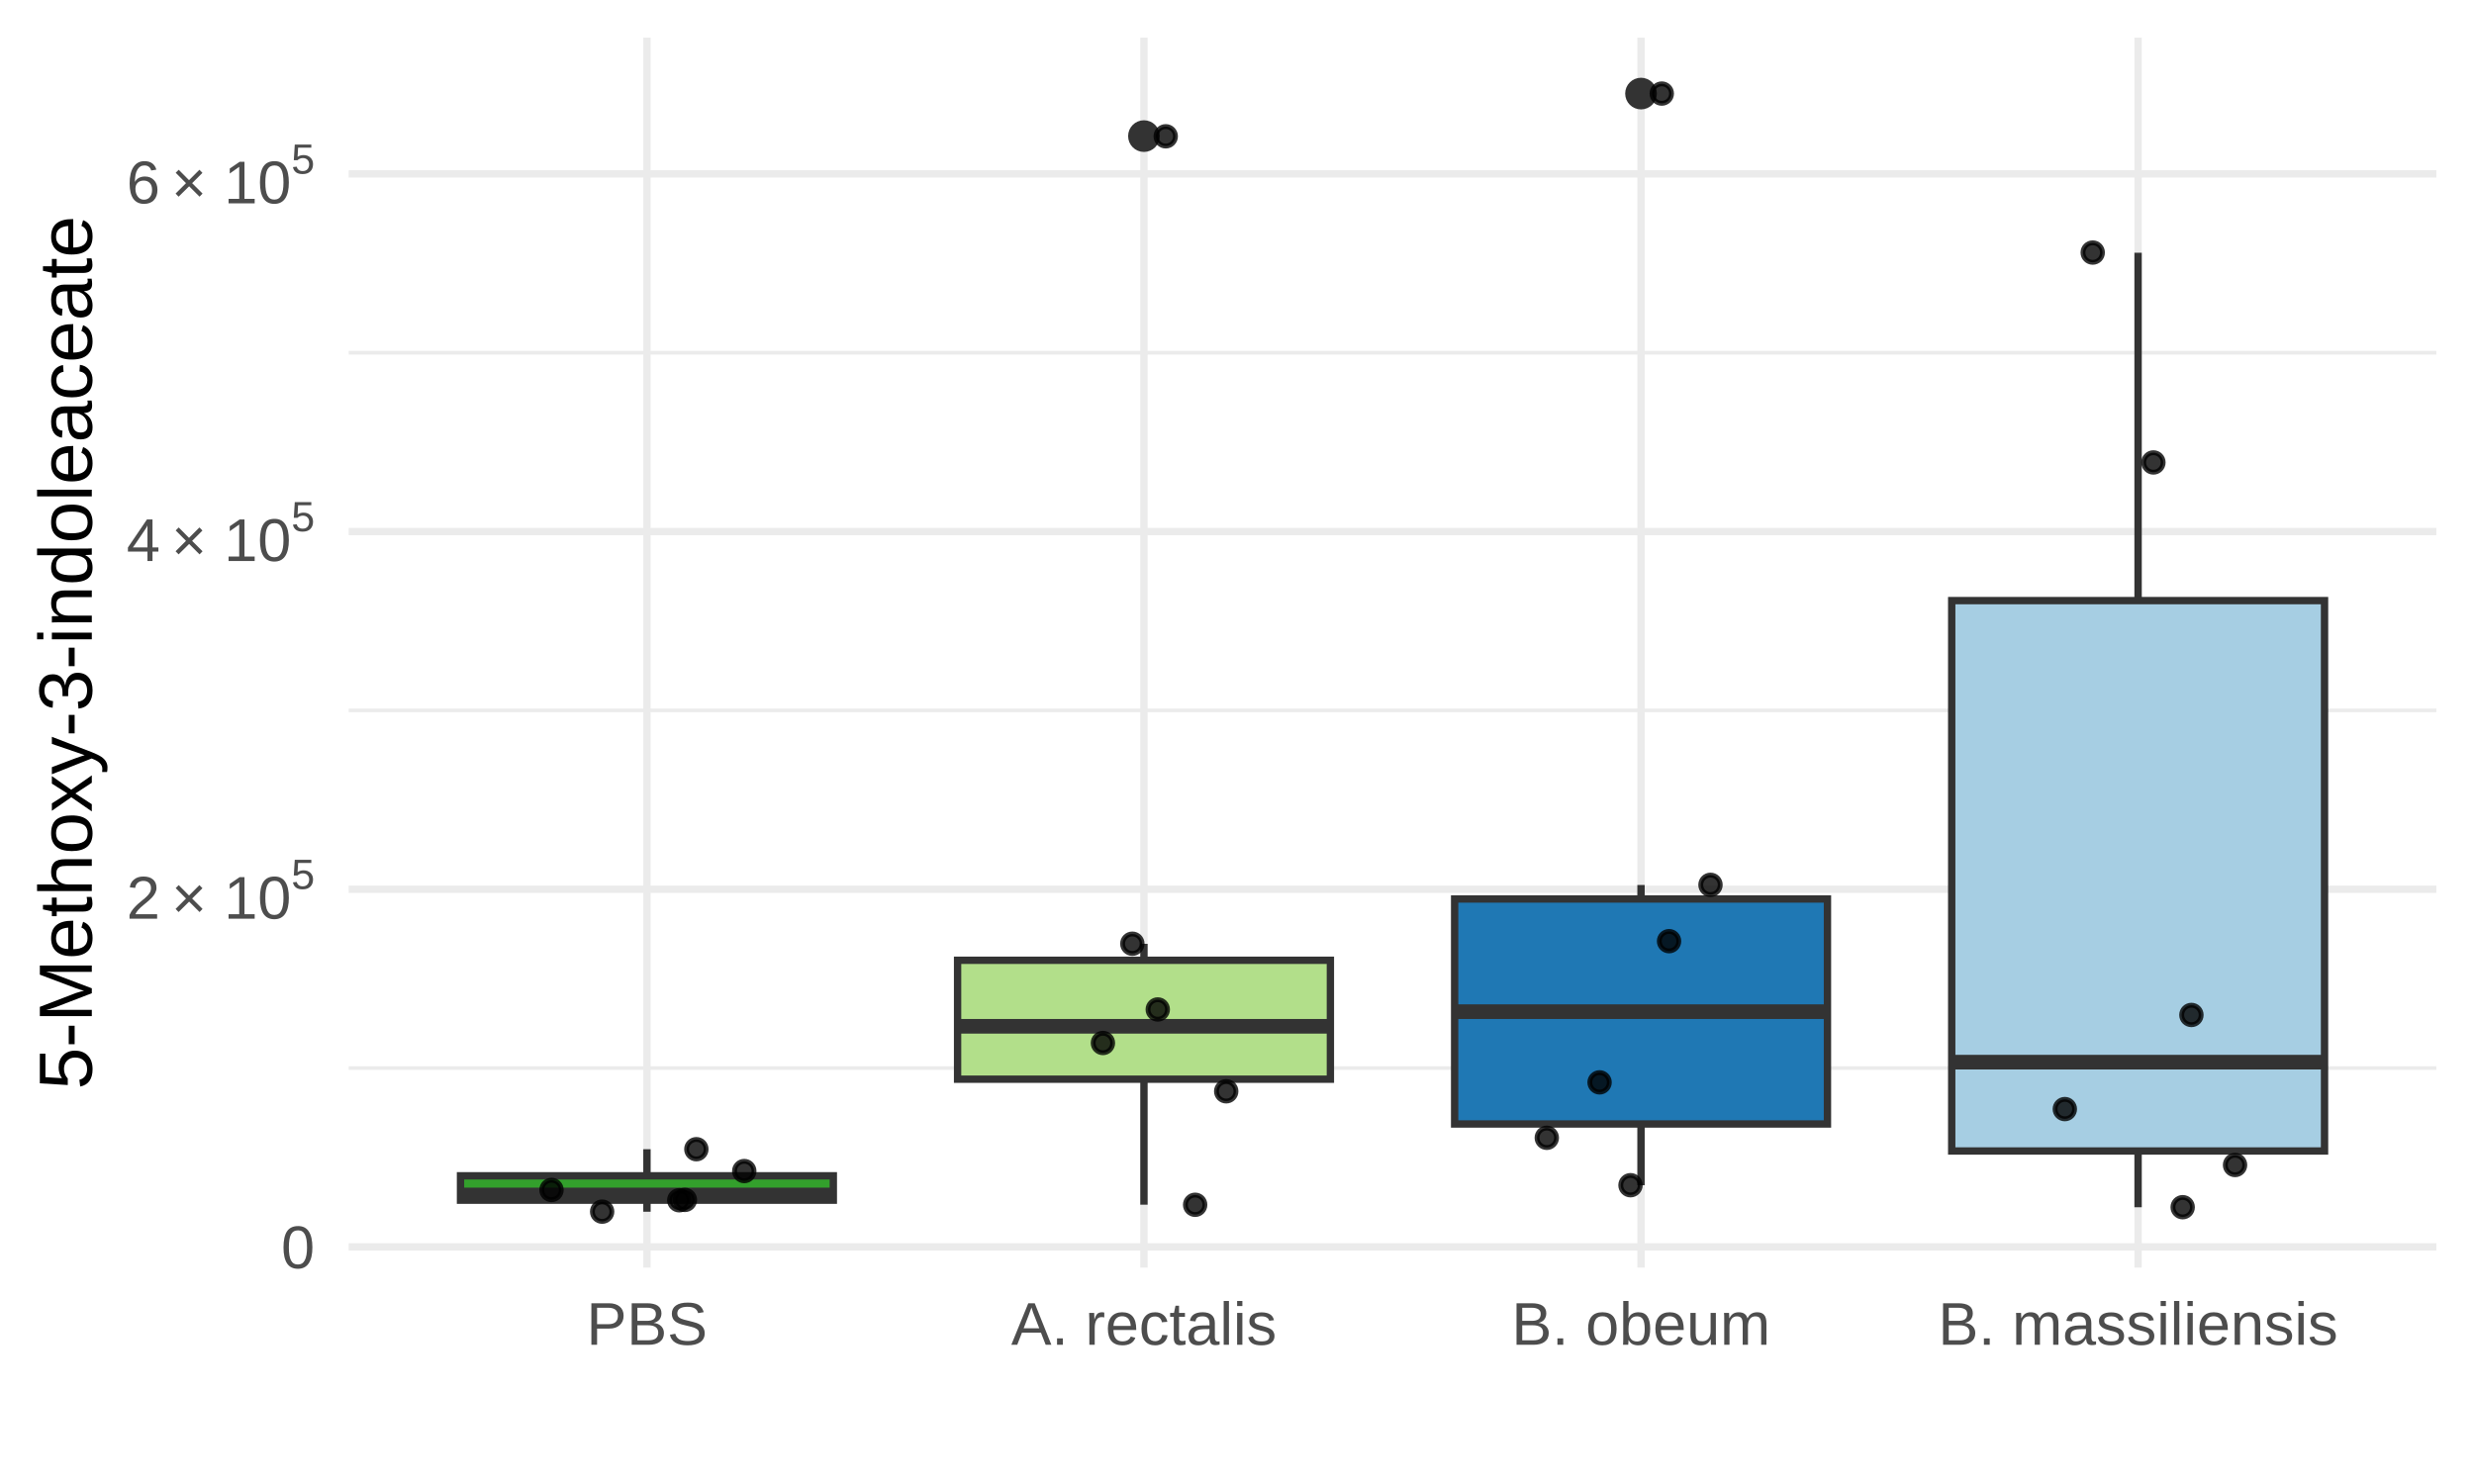
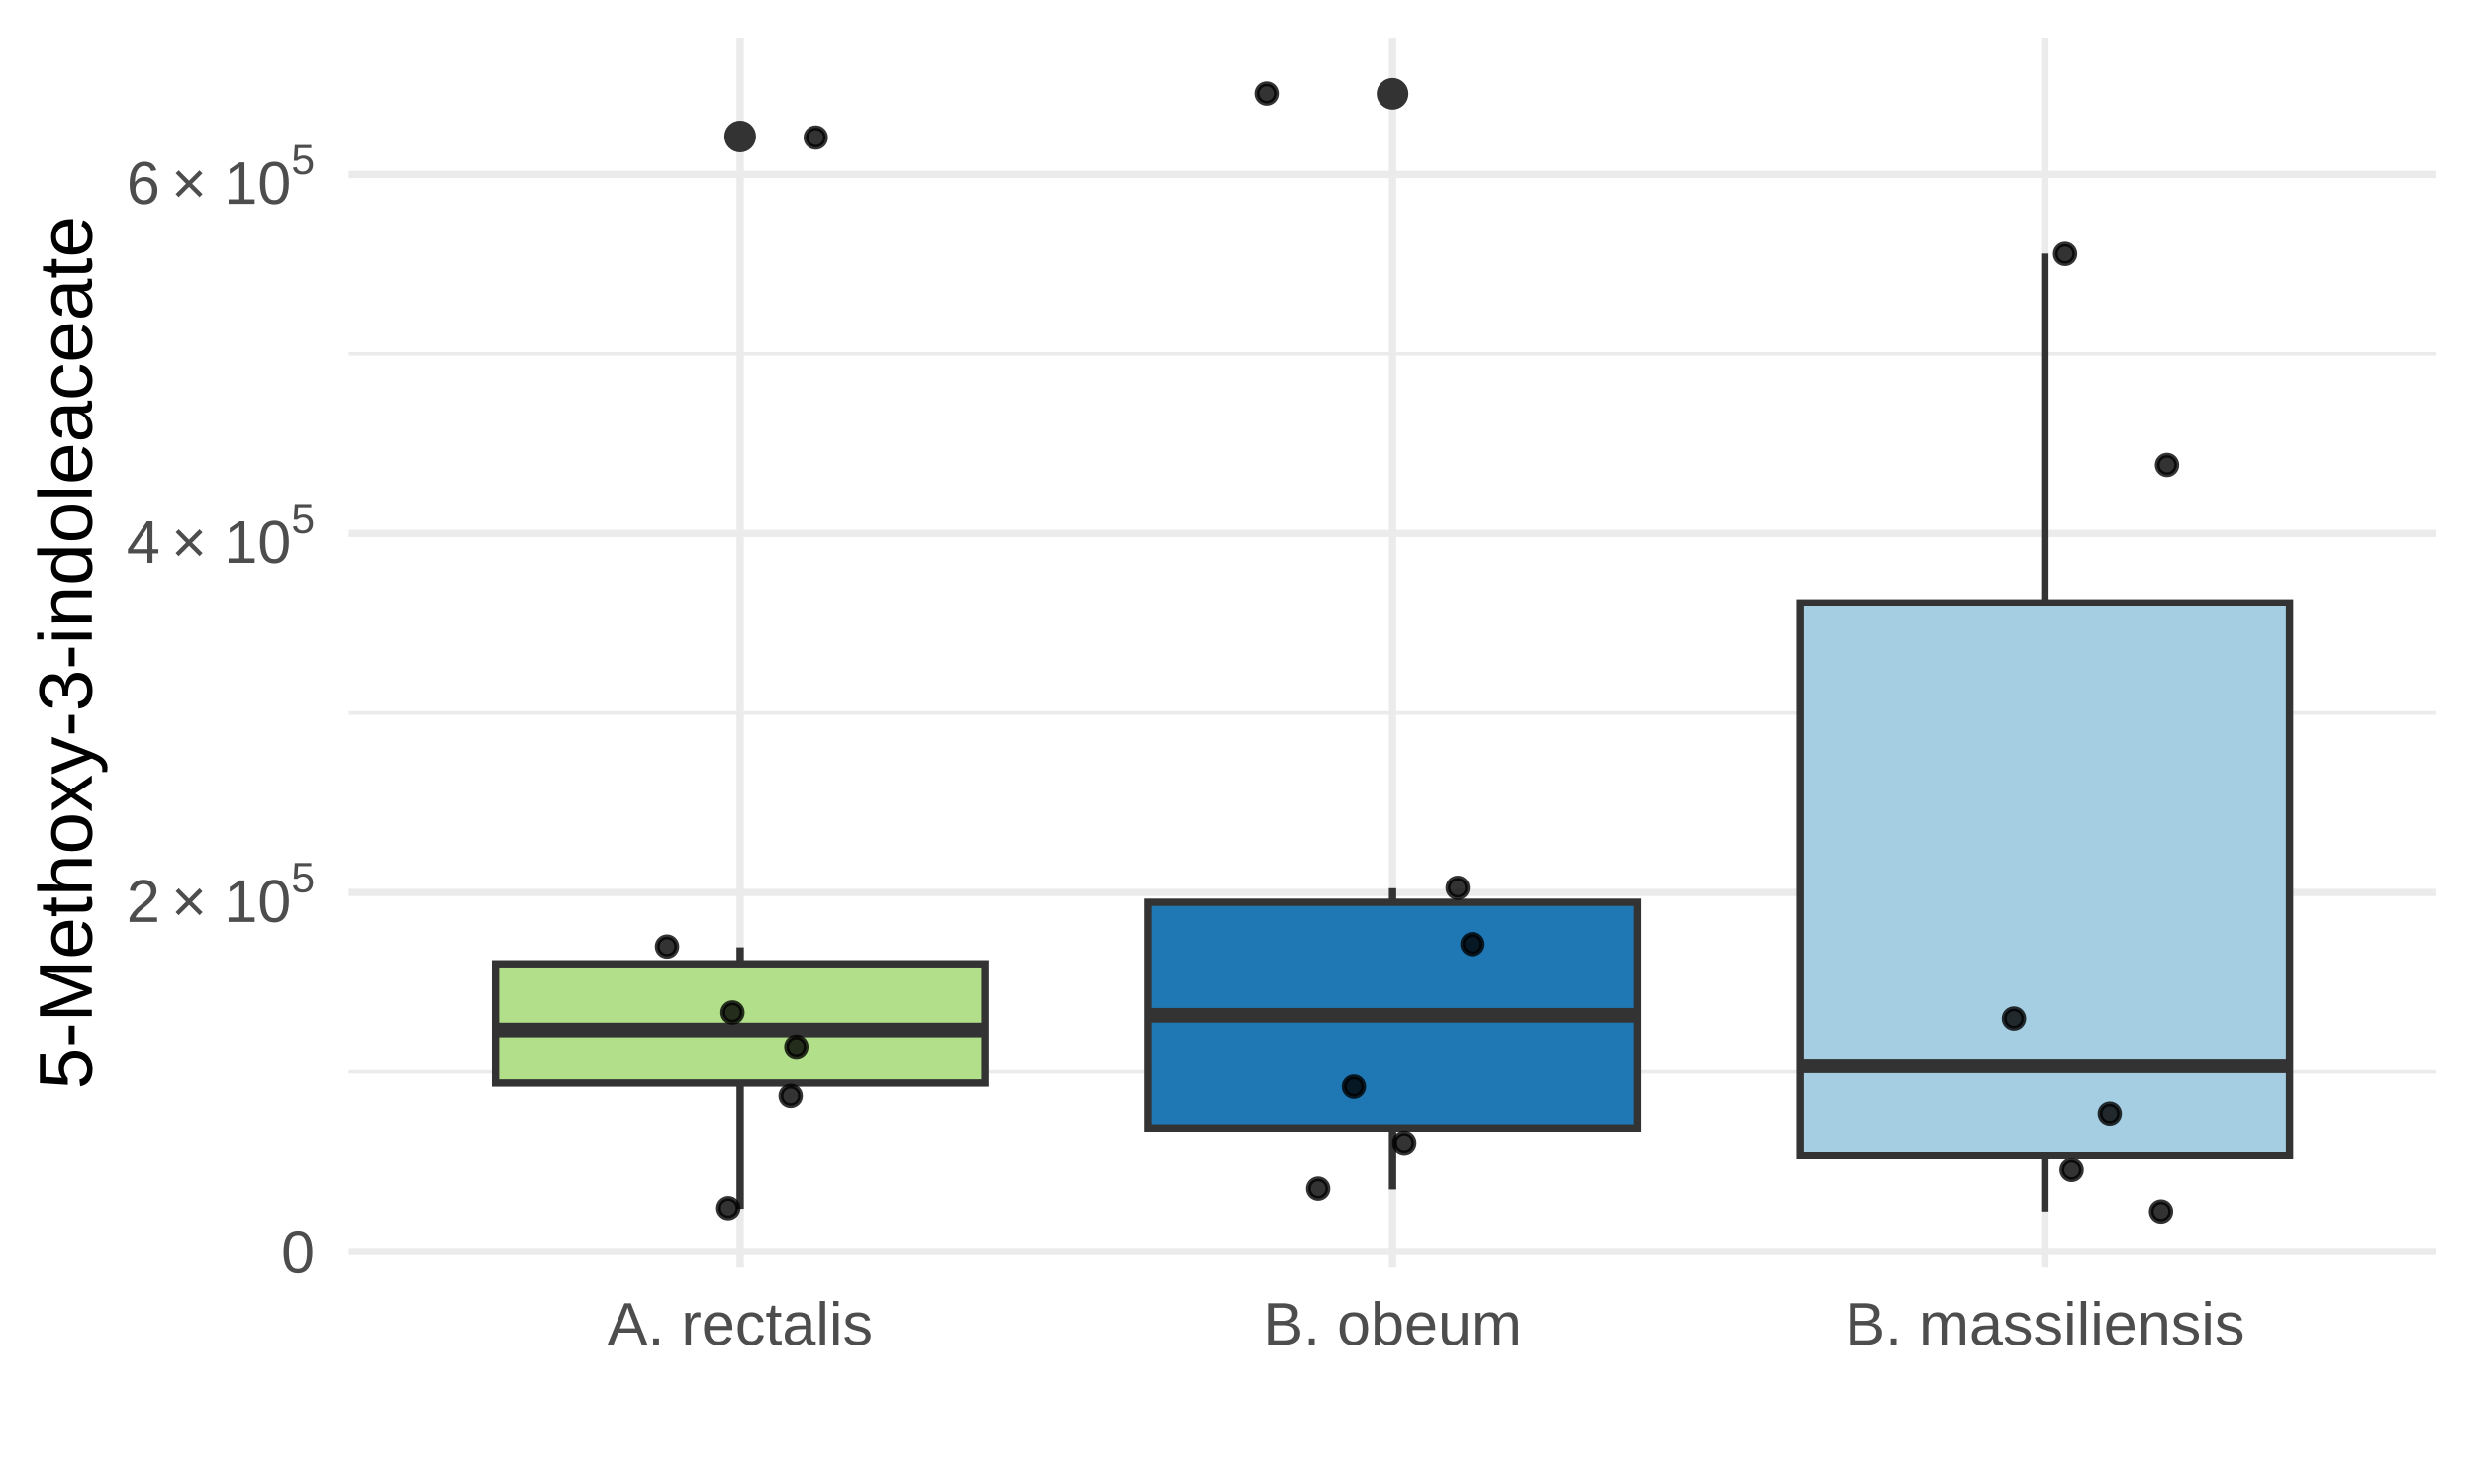
<svg xmlns="http://www.w3.org/2000/svg" class="svglite" width="360.00pt" height="216.00pt" viewBox="0 0 360.00 216.00">
  <defs>
    <style type="text/css">
    .svglite line, .svglite polyline, .svglite polygon, .svglite path, .svglite rect, .svglite circle {
      fill: none;
      stroke: #000000;
      stroke-linecap: round;
      stroke-linejoin: round;
      stroke-miterlimit: 10.00;
    }
    .svglite text {
      white-space: pre;
    }
  </style>
  </defs>
  <rect width="100%" height="100%" style="stroke: none; fill: none;" />
  <defs>
    <clipPath id="cpMC4wMHwzNjAuMDB8MC4wMHwyMTYuMDA=">
      <rect x="0.00" y="0.00" width="360.00" height="216.00" />
    </clipPath>
  </defs>
  <g clip-path="url(#cpMC4wMHwzNjAuMDB8MC4wMHwyMTYuMDA=)">
</g>
  <defs>
    <clipPath id="cpNTAuNzR8MzU0LjUyfDUuNDh8MTg0LjUw">
      <rect x="50.74" y="5.48" width="303.78" height="179.02" />
    </clipPath>
  </defs>
  <g clip-path="url(#cpNTAuNzR8MzU0LjUyfDUuNDh8MTg0LjUw)">
-     <polyline points="50.74,155.46 354.52,155.46 " style="stroke-width: 0.53; stroke: #EBEBEB; stroke-linecap: butt;" />
-     <polyline points="50.74,103.40 354.52,103.40 " style="stroke-width: 0.53; stroke: #EBEBEB; stroke-linecap: butt;" />
-     <polyline points="50.74,51.34 354.52,51.34 " style="stroke-width: 0.53; stroke: #EBEBEB; stroke-linecap: butt;" />
-     <polyline points="50.74,181.49 354.52,181.49 " style="stroke-width: 1.07; stroke: #EBEBEB; stroke-linecap: butt;" />
-     <polyline points="50.74,129.43 354.52,129.43 " style="stroke-width: 1.07; stroke: #EBEBEB; stroke-linecap: butt;" />
-     <polyline points="50.74,77.37 354.52,77.37 " style="stroke-width: 1.07; stroke: #EBEBEB; stroke-linecap: butt;" />
-     <polyline points="50.74,25.31 354.52,25.31 " style="stroke-width: 1.07; stroke: #EBEBEB; stroke-linecap: butt;" />
-     <polyline points="94.14,184.50 94.14,5.48 " style="stroke-width: 1.07; stroke: #EBEBEB; stroke-linecap: butt;" />
-     <polyline points="166.46,184.50 166.46,5.48 " style="stroke-width: 1.07; stroke: #EBEBEB; stroke-linecap: butt;" />
-     <polyline points="238.79,184.50 238.79,5.48 " style="stroke-width: 1.07; stroke: #EBEBEB; stroke-linecap: butt;" />
-     <polyline points="311.12,184.50 311.12,5.48 " style="stroke-width: 1.07; stroke: #EBEBEB; stroke-linecap: butt;" />
-     <line x1="94.14" y1="171.14" x2="94.14" y2="167.27" style="stroke-width: 1.07; stroke: #333333; stroke-linecap: butt;" />
-     <line x1="94.14" y1="174.69" x2="94.14" y2="176.37" style="stroke-width: 1.07; stroke: #333333; stroke-linecap: butt;" />
-     <polygon points="67.01,171.14 67.01,174.69 121.26,174.69 121.26,171.14 67.01,171.14 " style="stroke-width: 1.07; stroke: #333333; stroke-linecap: butt; stroke-linejoin: miter; fill: #33A02C;" />
-     <line x1="67.01" y1="173.93" x2="121.26" y2="173.93" style="stroke-width: 2.13; stroke: #333333; stroke-linecap: butt; stroke-linejoin: miter;" />
-     <circle cx="166.46" cy="19.81" r="1.95" style="stroke-width: 0.71; stroke: #333333; fill: #333333;" />
-     <line x1="166.46" y1="139.77" x2="166.46" y2="137.38" style="stroke-width: 1.07; stroke: #333333; stroke-linecap: butt;" />
-     <line x1="166.46" y1="157.08" x2="166.46" y2="175.34" style="stroke-width: 1.07; stroke: #333333; stroke-linecap: butt;" />
-     <polygon points="139.34,139.77 139.34,157.08 193.59,157.08 193.59,139.77 139.34,139.77 " style="stroke-width: 1.07; stroke: #333333; stroke-linecap: butt; stroke-linejoin: miter; fill: #B2DF8A;" />
-     <line x1="139.34" y1="149.38" x2="193.59" y2="149.38" style="stroke-width: 2.13; stroke: #333333; stroke-linecap: butt; stroke-linejoin: miter;" />
-     <circle cx="238.79" cy="13.62" r="1.95" style="stroke-width: 0.71; stroke: #333333; fill: #333333;" />
-     <line x1="238.79" y1="130.85" x2="238.79" y2="128.81" style="stroke-width: 1.07; stroke: #333333; stroke-linecap: butt;" />
-     <line x1="238.79" y1="163.60" x2="238.79" y2="172.51" style="stroke-width: 1.07; stroke: #333333; stroke-linecap: butt;" />
-     <polygon points="211.67,130.85 211.67,163.60 265.92,163.60 265.92,130.85 211.67,130.85 " style="stroke-width: 1.07; stroke: #333333; stroke-linecap: butt; stroke-linejoin: miter; fill: #1F78B4;" />
-     <line x1="211.67" y1="147.25" x2="265.92" y2="147.25" style="stroke-width: 2.13; stroke: #333333; stroke-linecap: butt; stroke-linejoin: miter;" />
-     <line x1="311.12" y1="87.42" x2="311.12" y2="36.79" style="stroke-width: 1.07; stroke: #333333; stroke-linecap: butt;" />
-     <line x1="311.12" y1="167.53" x2="311.12" y2="175.72" style="stroke-width: 1.07; stroke: #333333; stroke-linecap: butt;" />
-     <polygon points="284.00,87.42 284.00,167.53 338.25,167.53 338.25,87.42 284.00,87.42 " style="stroke-width: 1.07; stroke: #333333; stroke-linecap: butt; stroke-linejoin: miter; fill: #A6CEE3;" />
-     <line x1="284.00" y1="154.60" x2="338.25" y2="154.60" style="stroke-width: 2.13; stroke: #333333; stroke-linecap: butt; stroke-linejoin: miter;" />
-     <circle cx="232.76" cy="157.54" r="1.42" style="stroke-width: 0.71; stroke: #000000; stroke-opacity: 0.80; fill: #000000; fill-opacity: 0.80;" />
-     <circle cx="237.26" cy="172.51" r="1.42" style="stroke-width: 0.71; stroke: #000000; stroke-opacity: 0.80; fill: #000000; fill-opacity: 0.80;" />
-     <circle cx="317.61" cy="175.71" r="1.42" style="stroke-width: 0.71; stroke: #000000; stroke-opacity: 0.80; fill: #000000; fill-opacity: 0.80;" />
-     <circle cx="169.63" cy="19.84" r="1.42" style="stroke-width: 0.71; stroke: #000000; stroke-opacity: 0.80; fill: #000000; fill-opacity: 0.80;" />
-     <circle cx="168.47" cy="146.93" r="1.42" style="stroke-width: 0.71; stroke: #000000; stroke-opacity: 0.80; fill: #000000; fill-opacity: 0.80;" />
-     <circle cx="87.62" cy="176.36" r="1.42" style="stroke-width: 0.71; stroke: #000000; stroke-opacity: 0.80; fill: #000000; fill-opacity: 0.80;" />
-     <circle cx="80.25" cy="173.20" r="1.42" style="stroke-width: 0.71; stroke: #000000; stroke-opacity: 0.80; fill: #000000; fill-opacity: 0.80;" />
-     <circle cx="300.46" cy="161.43" r="1.42" style="stroke-width: 0.71; stroke: #000000; stroke-opacity: 0.80; fill: #000000; fill-opacity: 0.80;" />
-     <circle cx="242.87" cy="136.99" r="1.42" style="stroke-width: 0.71; stroke: #000000; stroke-opacity: 0.80; fill: #000000; fill-opacity: 0.80;" />
-     <circle cx="225.08" cy="165.61" r="1.42" style="stroke-width: 0.71; stroke: #000000; stroke-opacity: 0.80; fill: #000000; fill-opacity: 0.80;" />
-     <circle cx="304.52" cy="36.76" r="1.42" style="stroke-width: 0.71; stroke: #000000; stroke-opacity: 0.80; fill: #000000; fill-opacity: 0.80;" />
-     <circle cx="173.91" cy="175.36" r="1.42" style="stroke-width: 0.71; stroke: #000000; stroke-opacity: 0.80; fill: #000000; fill-opacity: 0.80;" />
-     <circle cx="178.43" cy="158.84" r="1.42" style="stroke-width: 0.71; stroke: #000000; stroke-opacity: 0.80; fill: #000000; fill-opacity: 0.80;" />
-     <circle cx="101.33" cy="167.27" r="1.42" style="stroke-width: 0.71; stroke: #000000; stroke-opacity: 0.80; fill: #000000; fill-opacity: 0.80;" />
-     <circle cx="99.66" cy="174.65" r="1.42" style="stroke-width: 0.71; stroke: #000000; stroke-opacity: 0.80; fill: #000000; fill-opacity: 0.80;" />
-     <circle cx="313.35" cy="67.31" r="1.42" style="stroke-width: 0.71; stroke: #000000; stroke-opacity: 0.80; fill: #000000; fill-opacity: 0.80;" />
-     <circle cx="248.90" cy="128.79" r="1.42" style="stroke-width: 0.71; stroke: #000000; stroke-opacity: 0.80; fill: #000000; fill-opacity: 0.80;" />
-     <circle cx="241.81" cy="13.62" r="1.42" style="stroke-width: 0.71; stroke: #000000; stroke-opacity: 0.80; fill: #000000; fill-opacity: 0.80;" />
-     <circle cx="325.23" cy="169.57" r="1.42" style="stroke-width: 0.71; stroke: #000000; stroke-opacity: 0.80; fill: #000000; fill-opacity: 0.80;" />
-     <circle cx="160.49" cy="151.81" r="1.42" style="stroke-width: 0.71; stroke: #000000; stroke-opacity: 0.80; fill: #000000; fill-opacity: 0.80;" />
-     <circle cx="164.77" cy="137.36" r="1.42" style="stroke-width: 0.71; stroke: #000000; stroke-opacity: 0.80; fill: #000000; fill-opacity: 0.80;" />
-     <circle cx="108.30" cy="170.45" r="1.42" style="stroke-width: 0.71; stroke: #000000; stroke-opacity: 0.80; fill: #000000; fill-opacity: 0.80;" />
-     <circle cx="98.84" cy="174.70" r="1.42" style="stroke-width: 0.71; stroke: #000000; stroke-opacity: 0.80; fill: #000000; fill-opacity: 0.80;" />
-     <circle cx="318.88" cy="147.73" r="1.42" style="stroke-width: 0.71; stroke: #000000; stroke-opacity: 0.80; fill: #000000; fill-opacity: 0.80;" />
+     <polyline points="50.74,156.03 354.52,156.03 " style="stroke-width: 0.53; stroke: #EBEBEB; stroke-linecap: butt;" />
+     <polyline points="50.74,103.77 354.52,103.77 " style="stroke-width: 0.53; stroke: #EBEBEB; stroke-linecap: butt;" />
+     <polyline points="50.74,51.52 354.52,51.52 " style="stroke-width: 0.53; stroke: #EBEBEB; stroke-linecap: butt;" />
+     <polyline points="50.74,182.16 354.52,182.16 " style="stroke-width: 1.07; stroke: #EBEBEB; stroke-linecap: butt;" />
+     <polyline points="50.74,129.90 354.52,129.90 " style="stroke-width: 1.07; stroke: #EBEBEB; stroke-linecap: butt;" />
+     <polyline points="50.74,77.65 354.52,77.65 " style="stroke-width: 1.07; stroke: #EBEBEB; stroke-linecap: butt;" />
+     <polyline points="50.74,25.39 354.52,25.39 " style="stroke-width: 1.07; stroke: #EBEBEB; stroke-linecap: butt;" />
+     <polyline points="107.70,184.50 107.70,5.48 " style="stroke-width: 1.07; stroke: #EBEBEB; stroke-linecap: butt;" />
+     <polyline points="202.63,184.50 202.63,5.48 " style="stroke-width: 1.07; stroke: #EBEBEB; stroke-linecap: butt;" />
+     <polyline points="297.56,184.50 297.56,5.48 " style="stroke-width: 1.07; stroke: #EBEBEB; stroke-linecap: butt;" />
+     <circle cx="107.70" cy="19.87" r="1.95" style="stroke-width: 0.71; stroke: #333333; fill: #333333;" />
+     <line x1="107.70" y1="140.29" x2="107.70" y2="137.89" style="stroke-width: 1.07; stroke: #333333; stroke-linecap: butt;" />
+     <line x1="107.70" y1="157.66" x2="107.70" y2="175.98" style="stroke-width: 1.07; stroke: #333333; stroke-linecap: butt;" />
+     <polygon points="72.10,140.29 72.10,157.66 143.30,157.66 143.30,140.29 72.10,140.29 " style="stroke-width: 1.07; stroke: #333333; stroke-linecap: butt; stroke-linejoin: miter; fill: #B2DF8A;" />
+     <line x1="72.10" y1="149.93" x2="143.30" y2="149.93" style="stroke-width: 2.13; stroke: #333333; stroke-linecap: butt; stroke-linejoin: miter;" />
+     <circle cx="202.63" cy="13.66" r="1.95" style="stroke-width: 0.71; stroke: #333333; fill: #333333;" />
+     <line x1="202.63" y1="131.33" x2="202.63" y2="129.28" style="stroke-width: 1.07; stroke: #333333; stroke-linecap: butt;" />
+     <line x1="202.63" y1="164.20" x2="202.63" y2="173.15" style="stroke-width: 1.07; stroke: #333333; stroke-linecap: butt;" />
+     <polygon points="167.03,131.33 167.03,164.20 238.23,164.20 238.23,131.33 167.03,131.33 " style="stroke-width: 1.07; stroke: #333333; stroke-linecap: butt; stroke-linejoin: miter; fill: #1F78B4;" />
+     <line x1="167.03" y1="147.79" x2="238.23" y2="147.79" style="stroke-width: 2.13; stroke: #333333; stroke-linecap: butt; stroke-linejoin: miter;" />
+     <line x1="297.56" y1="87.74" x2="297.56" y2="36.91" style="stroke-width: 1.07; stroke: #333333; stroke-linecap: butt;" />
+     <line x1="297.56" y1="168.15" x2="297.56" y2="176.37" style="stroke-width: 1.07; stroke: #333333; stroke-linecap: butt;" />
+     <polygon points="261.96,87.74 261.96,168.15 333.16,168.15 333.16,87.74 261.96,87.74 " style="stroke-width: 1.07; stroke: #333333; stroke-linecap: butt; stroke-linejoin: miter; fill: #A6CEE3;" />
+     <line x1="261.96" y1="155.16" x2="333.16" y2="155.16" style="stroke-width: 2.13; stroke: #333333; stroke-linecap: butt; stroke-linejoin: miter;" />
+     <circle cx="197.01" cy="158.18" r="1.42" style="stroke-width: 0.71; stroke: #000000; stroke-opacity: 0.80; fill: #000000; fill-opacity: 0.80;" />
+     <circle cx="191.81" cy="173.03" r="1.42" style="stroke-width: 0.71; stroke: #000000; stroke-opacity: 0.80; fill: #000000; fill-opacity: 0.80;" />
+     <circle cx="314.46" cy="176.37" r="1.42" style="stroke-width: 0.71; stroke: #000000; stroke-opacity: 0.80; fill: #000000; fill-opacity: 0.80;" />
+     <circle cx="118.70" cy="20.02" r="1.42" style="stroke-width: 0.71; stroke: #000000; stroke-opacity: 0.80; fill: #000000; fill-opacity: 0.80;" />
+     <circle cx="106.58" cy="147.38" r="1.42" style="stroke-width: 0.71; stroke: #000000; stroke-opacity: 0.80; fill: #000000; fill-opacity: 0.80;" />
+     <circle cx="307.00" cy="162.11" r="1.42" style="stroke-width: 0.71; stroke: #000000; stroke-opacity: 0.80; fill: #000000; fill-opacity: 0.80;" />
+     <circle cx="214.26" cy="137.43" r="1.42" style="stroke-width: 0.71; stroke: #000000; stroke-opacity: 0.80; fill: #000000; fill-opacity: 0.80;" />
+     <circle cx="204.33" cy="166.34" r="1.42" style="stroke-width: 0.71; stroke: #000000; stroke-opacity: 0.80; fill: #000000; fill-opacity: 0.80;" />
+     <circle cx="300.50" cy="36.96" r="1.42" style="stroke-width: 0.71; stroke: #000000; stroke-opacity: 0.80; fill: #000000; fill-opacity: 0.80;" />
+     <circle cx="105.97" cy="175.88" r="1.42" style="stroke-width: 0.71; stroke: #000000; stroke-opacity: 0.80; fill: #000000; fill-opacity: 0.80;" />
+     <circle cx="115.05" cy="159.53" r="1.42" style="stroke-width: 0.71; stroke: #000000; stroke-opacity: 0.80; fill: #000000; fill-opacity: 0.80;" />
+     <circle cx="315.33" cy="67.68" r="1.42" style="stroke-width: 0.71; stroke: #000000; stroke-opacity: 0.80; fill: #000000; fill-opacity: 0.80;" />
+     <circle cx="212.11" cy="129.22" r="1.42" style="stroke-width: 0.71; stroke: #000000; stroke-opacity: 0.80; fill: #000000; fill-opacity: 0.80;" />
+     <circle cx="184.31" cy="13.62" r="1.42" style="stroke-width: 0.71; stroke: #000000; stroke-opacity: 0.80; fill: #000000; fill-opacity: 0.80;" />
+     <circle cx="301.45" cy="170.31" r="1.42" style="stroke-width: 0.71; stroke: #000000; stroke-opacity: 0.80; fill: #000000; fill-opacity: 0.80;" />
+     <circle cx="115.88" cy="152.36" r="1.42" style="stroke-width: 0.71; stroke: #000000; stroke-opacity: 0.80; fill: #000000; fill-opacity: 0.80;" />
+     <circle cx="97.06" cy="137.78" r="1.42" style="stroke-width: 0.71; stroke: #000000; stroke-opacity: 0.80; fill: #000000; fill-opacity: 0.80;" />
+     <circle cx="293.06" cy="148.26" r="1.42" style="stroke-width: 0.71; stroke: #000000; stroke-opacity: 0.80; fill: #000000; fill-opacity: 0.80;" />
  </g>
  <g clip-path="url(#cpMC4wMHwzNjAuMDB8MC4wMHwyMTYuMDA=)">
-     <text x="40.91" y="184.60" style="font-size: 8.80px;fill: #4D4D4D; font-family: &quot;Arial&quot;;" textLength="4.90px" lengthAdjust="spacingAndGlyphs">0</text>
-     <text x="18.41" y="133.72" style="font-size: 8.80px;fill: #4D4D4D; font-family: &quot;Arial&quot;;" textLength="4.90px" lengthAdjust="spacingAndGlyphs">2</text>
-     <text x="24.94" y="133.72" style="font-size: 8.80px;fill: #4D4D4D; font-family: &quot;Arial&quot;;" textLength="6.02px" lengthAdjust="spacingAndGlyphs">×</text>
-     <text x="32.59" y="133.72" style="font-size: 8.80px;fill: #4D4D4D; font-family: &quot;Arial&quot;;" textLength="9.79px" lengthAdjust="spacingAndGlyphs">10</text>
-     <text x="42.38" y="129.38" style="font-size: 6.16px;fill: #4D4D4D; font-family: &quot;Arial&quot;;" textLength="3.43px" lengthAdjust="spacingAndGlyphs">5</text>
-     <text x="18.41" y="81.66" style="font-size: 8.80px;fill: #4D4D4D; font-family: &quot;Arial&quot;;" textLength="4.90px" lengthAdjust="spacingAndGlyphs">4</text>
-     <text x="24.94" y="81.66" style="font-size: 8.80px;fill: #4D4D4D; font-family: &quot;Arial&quot;;" textLength="6.02px" lengthAdjust="spacingAndGlyphs">×</text>
-     <text x="32.59" y="81.66" style="font-size: 8.80px;fill: #4D4D4D; font-family: &quot;Arial&quot;;" textLength="9.79px" lengthAdjust="spacingAndGlyphs">10</text>
-     <text x="42.38" y="77.32" style="font-size: 6.16px;fill: #4D4D4D; font-family: &quot;Arial&quot;;" textLength="3.43px" lengthAdjust="spacingAndGlyphs">5</text>
-     <text x="18.41" y="29.60" style="font-size: 8.80px;fill: #4D4D4D; font-family: &quot;Arial&quot;;" textLength="4.90px" lengthAdjust="spacingAndGlyphs">6</text>
-     <text x="24.94" y="29.60" style="font-size: 8.80px;fill: #4D4D4D; font-family: &quot;Arial&quot;;" textLength="6.02px" lengthAdjust="spacingAndGlyphs">×</text>
-     <text x="32.59" y="29.60" style="font-size: 8.80px;fill: #4D4D4D; font-family: &quot;Arial&quot;;" textLength="9.79px" lengthAdjust="spacingAndGlyphs">10</text>
-     <text x="42.38" y="25.27" style="font-size: 6.16px;fill: #4D4D4D; font-family: &quot;Arial&quot;;" textLength="3.43px" lengthAdjust="spacingAndGlyphs">5</text>
-     <text x="94.14" y="195.74" text-anchor="middle" style="font-size: 8.80px;fill: #4D4D4D; font-family: &quot;Arial&quot;;" textLength="17.60px" lengthAdjust="spacingAndGlyphs">PBS</text>
-     <text x="166.46" y="195.74" text-anchor="middle" style="font-size: 8.80px;fill: #4D4D4D; font-family: &quot;Arial&quot;;" textLength="38.64px" lengthAdjust="spacingAndGlyphs">A. rectalis</text>
-     <text x="238.79" y="195.74" text-anchor="middle" style="font-size: 8.80px;fill: #4D4D4D; font-family: &quot;Arial&quot;;" textLength="37.68px" lengthAdjust="spacingAndGlyphs">B. obeum</text>
-     <text x="311.12" y="195.74" text-anchor="middle" style="font-size: 8.80px;fill: #4D4D4D; font-family: &quot;Arial&quot;;" textLength="58.18px" lengthAdjust="spacingAndGlyphs">B. massiliensis</text>
+     <text x="40.91" y="185.27" style="font-size: 8.80px;fill: #4D4D4D; font-family: &quot;Arial&quot;;" textLength="4.90px" lengthAdjust="spacingAndGlyphs">0</text>
+     <text x="18.41" y="134.19" style="font-size: 8.80px;fill: #4D4D4D; font-family: &quot;Arial&quot;;" textLength="4.90px" lengthAdjust="spacingAndGlyphs">2</text>
+     <text x="24.94" y="134.19" style="font-size: 8.80px;fill: #4D4D4D; font-family: &quot;Arial&quot;;" textLength="6.02px" lengthAdjust="spacingAndGlyphs">×</text>
+     <text x="32.59" y="134.19" style="font-size: 8.80px;fill: #4D4D4D; font-family: &quot;Arial&quot;;" textLength="9.79px" lengthAdjust="spacingAndGlyphs">10</text>
+     <text x="42.38" y="129.85" style="font-size: 6.16px;fill: #4D4D4D; font-family: &quot;Arial&quot;;" textLength="3.43px" lengthAdjust="spacingAndGlyphs">5</text>
+     <text x="18.41" y="81.94" style="font-size: 8.80px;fill: #4D4D4D; font-family: &quot;Arial&quot;;" textLength="4.90px" lengthAdjust="spacingAndGlyphs">4</text>
+     <text x="24.94" y="81.94" style="font-size: 8.80px;fill: #4D4D4D; font-family: &quot;Arial&quot;;" textLength="6.02px" lengthAdjust="spacingAndGlyphs">×</text>
+     <text x="32.59" y="81.94" style="font-size: 8.80px;fill: #4D4D4D; font-family: &quot;Arial&quot;;" textLength="9.79px" lengthAdjust="spacingAndGlyphs">10</text>
+     <text x="42.38" y="77.60" style="font-size: 6.16px;fill: #4D4D4D; font-family: &quot;Arial&quot;;" textLength="3.43px" lengthAdjust="spacingAndGlyphs">5</text>
+     <text x="18.41" y="29.68" style="font-size: 8.80px;fill: #4D4D4D; font-family: &quot;Arial&quot;;" textLength="4.90px" lengthAdjust="spacingAndGlyphs">6</text>
+     <text x="24.94" y="29.68" style="font-size: 8.80px;fill: #4D4D4D; font-family: &quot;Arial&quot;;" textLength="6.02px" lengthAdjust="spacingAndGlyphs">×</text>
+     <text x="32.59" y="29.68" style="font-size: 8.80px;fill: #4D4D4D; font-family: &quot;Arial&quot;;" textLength="9.79px" lengthAdjust="spacingAndGlyphs">10</text>
+     <text x="42.38" y="25.34" style="font-size: 6.16px;fill: #4D4D4D; font-family: &quot;Arial&quot;;" textLength="3.43px" lengthAdjust="spacingAndGlyphs">5</text>
+     <text x="107.70" y="195.74" text-anchor="middle" style="font-size: 8.80px;fill: #4D4D4D; font-family: &quot;Arial&quot;;" textLength="38.64px" lengthAdjust="spacingAndGlyphs">A. rectalis</text>
+     <text x="202.63" y="195.74" text-anchor="middle" style="font-size: 8.80px;fill: #4D4D4D; font-family: &quot;Arial&quot;;" textLength="37.68px" lengthAdjust="spacingAndGlyphs">B. obeum</text>
+     <text x="297.56" y="195.74" text-anchor="middle" style="font-size: 8.80px;fill: #4D4D4D; font-family: &quot;Arial&quot;;" textLength="58.18px" lengthAdjust="spacingAndGlyphs">B. massiliensis</text>
    <text transform="translate(13.36,94.99) rotate(-90)" text-anchor="middle" style="font-size: 11.00px; font-family: &quot;Arial&quot;;" textLength="127.22px" lengthAdjust="spacingAndGlyphs">5-Methoxy-3-indoleaceate</text>
  </g>
</svg>
